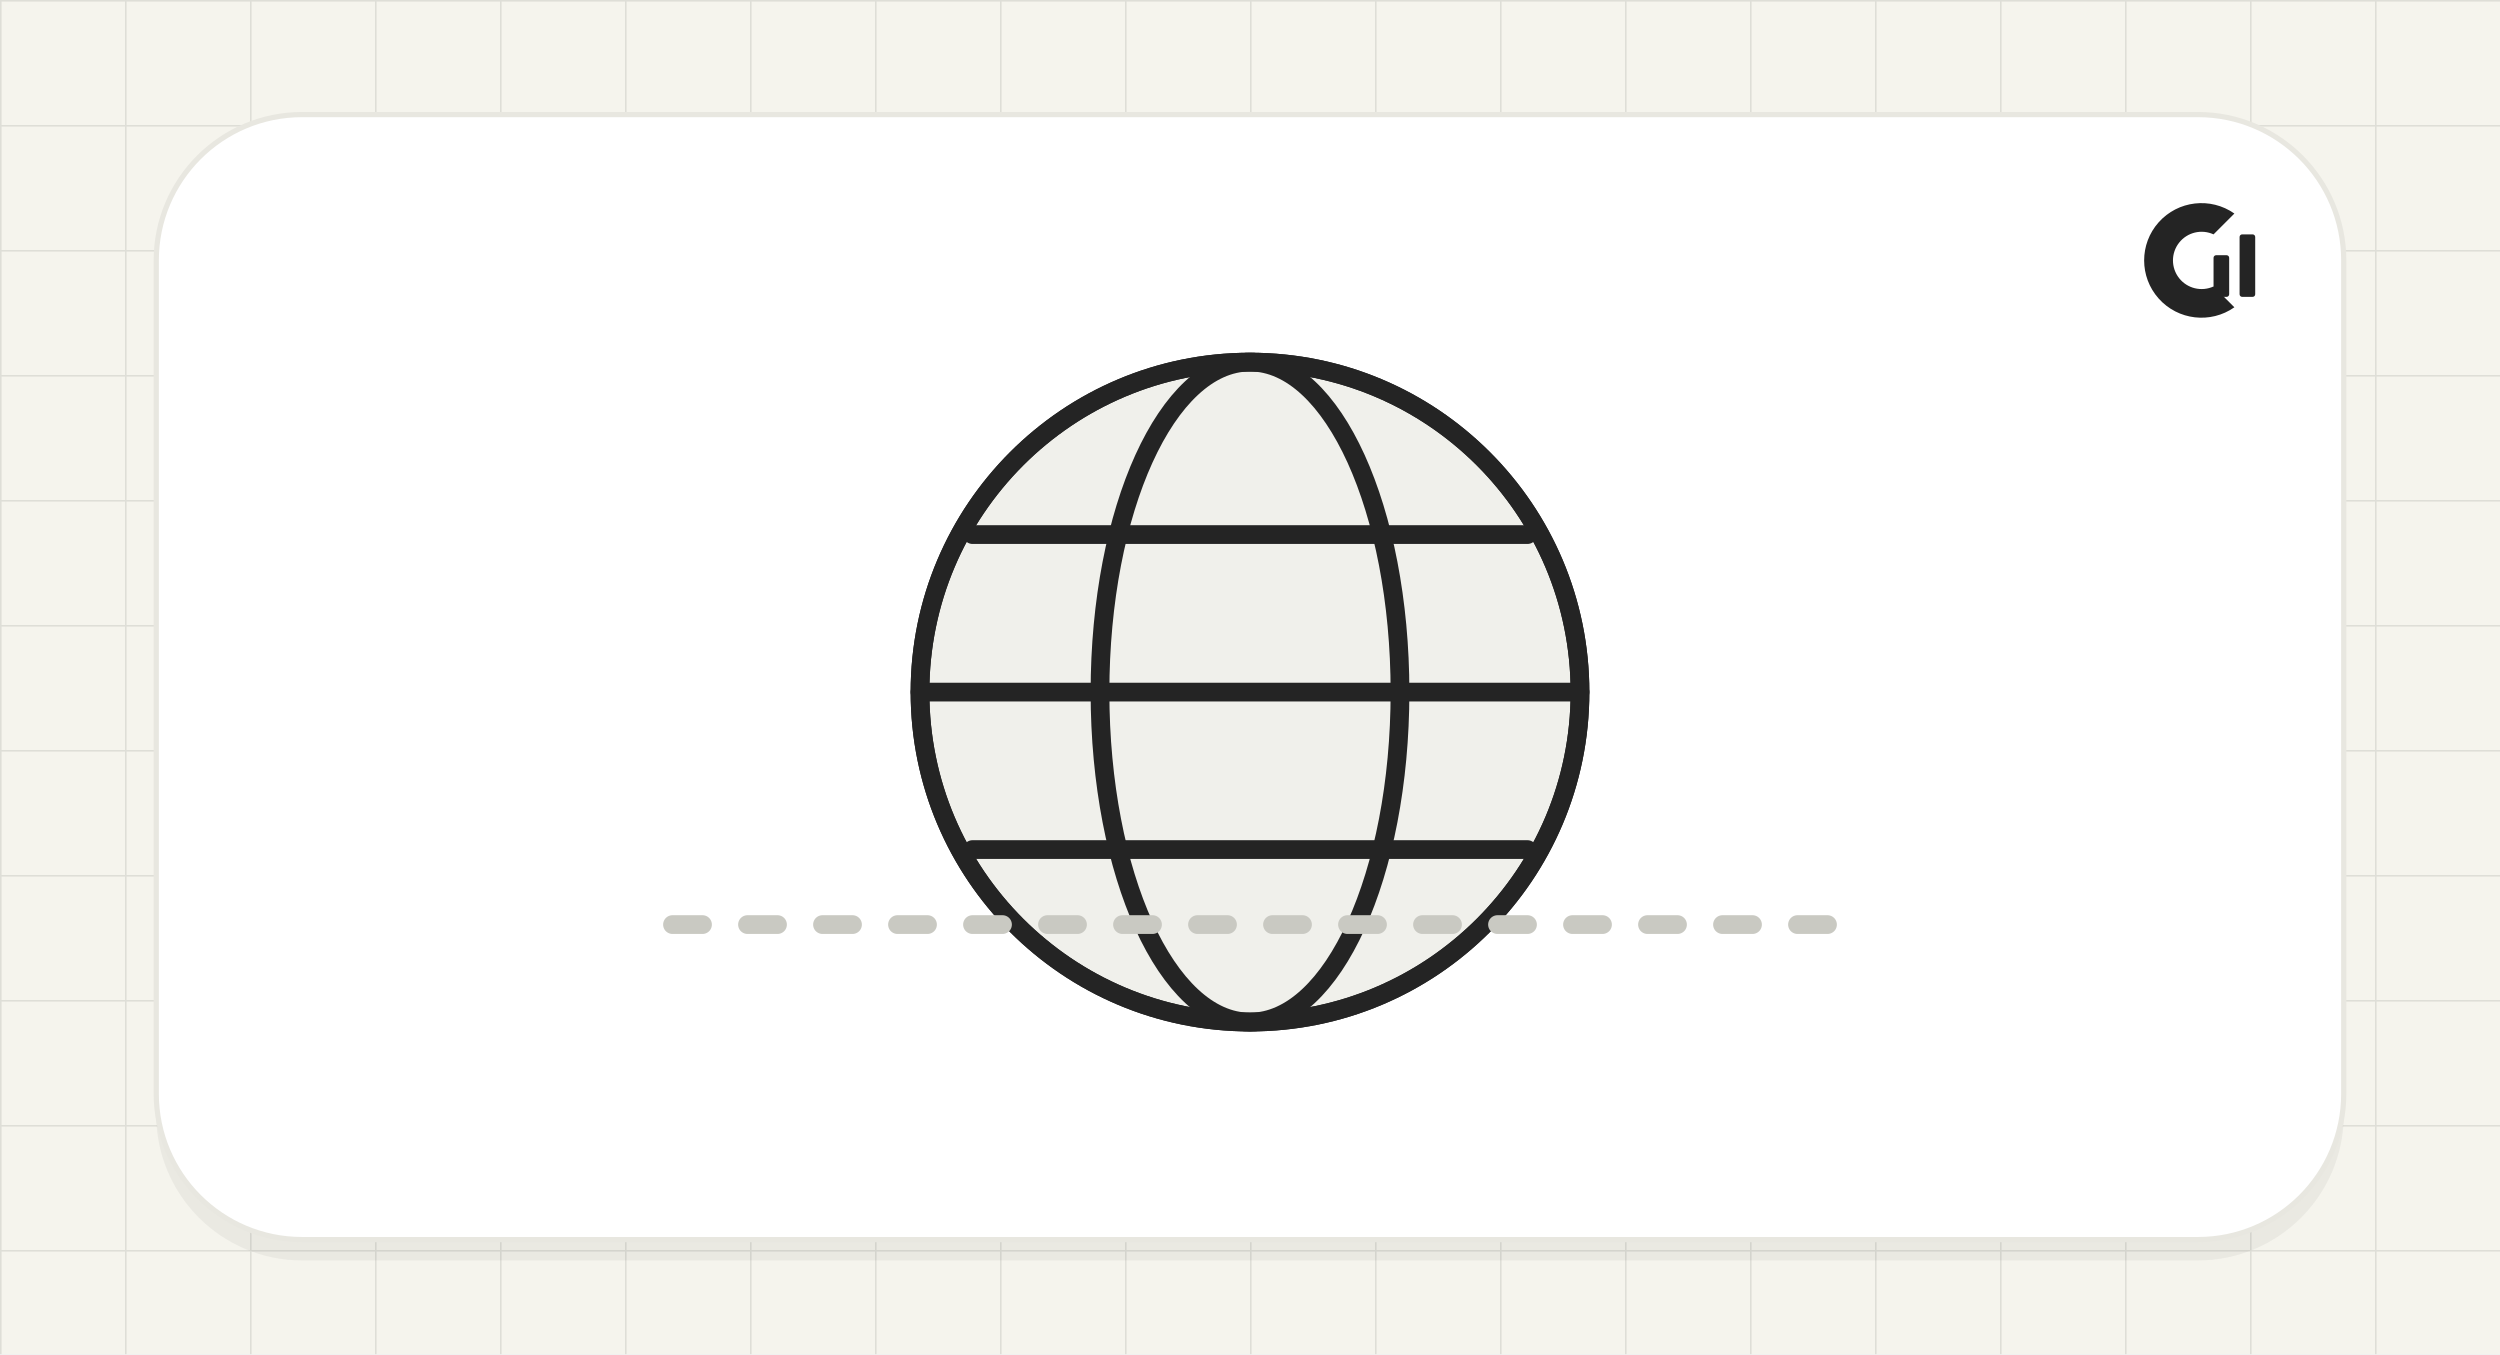
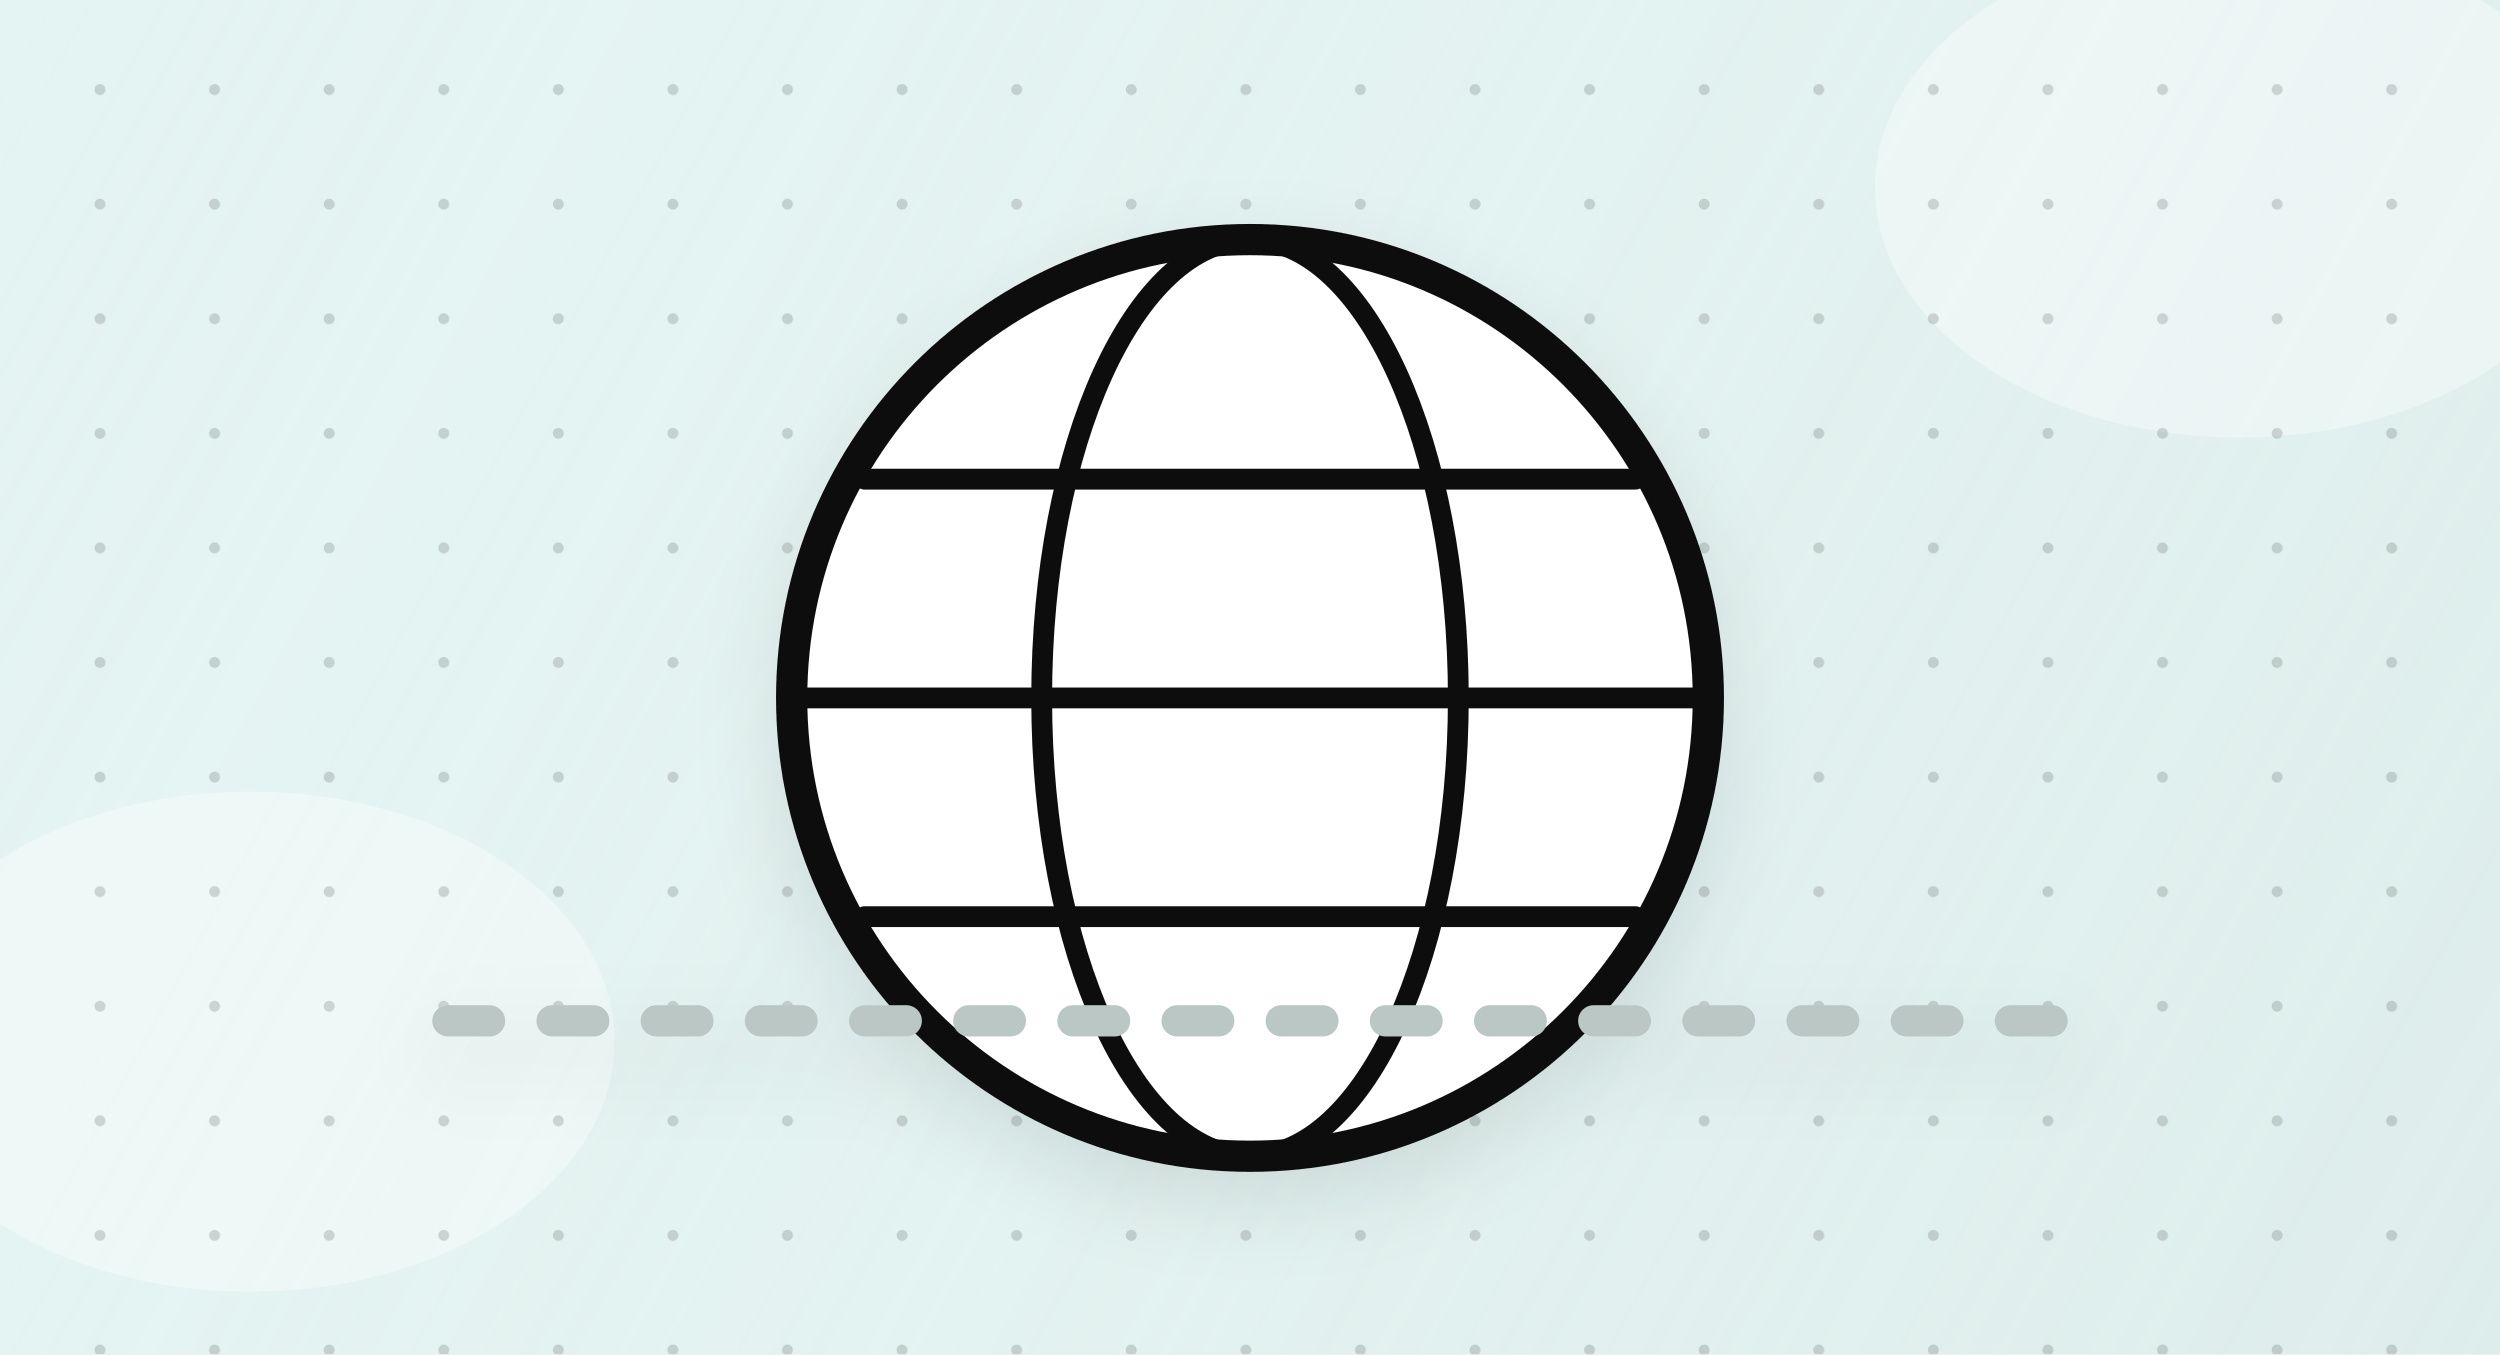
- <svg xmlns="http://www.w3.org/2000/svg" viewBox="0 0 480 260" fill="none" aria-hidden="true" data-cover-system="compare-v2">
+ <svg xmlns="http://www.w3.org/2000/svg" viewBox="0 0 480 260" fill="none" role="img" aria-hidden="true">
+   <rect width="480" height="260" fill="#E4F4F2" />
+   <rect width="480" height="260" fill="url(#wash-vpn-clients)" opacity="0.85" />
  <defs>
-     <pattern id="grid" width="24" height="24" patternUnits="userSpaceOnUse">
-       <path d="M24 0H0V24" stroke="#DEDED7" stroke-width="0.6" />
+     <linearGradient id="wash-vpn-clients" x1="0" y1="0" x2="480" y2="260" gradientUnits="userSpaceOnUse">
+       <stop stop-color="#ECF7F6" stop-opacity="0.0" />
+       <stop offset="1" stop-color="#CFDDDC" stop-opacity="0.35" />
+     </linearGradient>
+     <filter id="soft-vpn-clients" x="-20%" y="-20%" width="140%" height="140%">
+       <feDropShadow dx="0" dy="6" stdDeviation="8" flood-color="#111111" flood-opacity="0.10" />
+     </filter>
+     <pattern id="dots-vpn-clients" width="22" height="22" patternUnits="userSpaceOnUse" patternTransform="translate(18,16)">
+       <circle cx="1.2" cy="1.2" r="1.05" fill="#111111" opacity="0.35" />
    </pattern>
  </defs>
-   <rect width="480" height="260" fill="#F5F4ED" />
-   <rect width="480" height="260" fill="url(#grid)" />
-   <rect x="30" y="26" width="420" height="216" rx="28" fill="#242424" opacity=".055" />
-   <rect x="30" y="22" width="420" height="216" rx="28" fill="#FFFFFF" stroke="#E8E7E0" />
-   <g transform="translate(67.2 36.4) scale(.72)">
-     <g data-cover-art="true">
-       <g transform="translate(140,28)">
-         <circle cx="100" cy="106" r="88" fill="#F0F0EB" stroke="#242424" stroke-width="5" stroke-linejoin="round" />
-         <ellipse cx="100" cy="106" rx="40" ry="88" fill="none" stroke="#242424" stroke-width="5" />
-         <path d="M12 106h176M26 64h148M26 148h148" stroke="#242424" stroke-width="5" stroke-linecap="round" />
-         <circle cx="100" cy="106" r="88" fill="none" stroke="#242424" stroke-width="5" />
-       </g>
-       <path d="M86 196h308" stroke="#C9C9C2" stroke-width="5" stroke-linecap="round" stroke-dasharray="8 12" />
+   <ellipse cx="48" cy="200" rx="70" ry="48" fill="#FFFFFF" opacity="0.35" />
+   <ellipse cx="430" cy="36" rx="70" ry="48" fill="#FFFFFF" opacity="0.35" />
+   <rect width="480" height="260" fill="url(#dots-vpn-clients)" opacity="0.45" />
+   <g filter="url(#soft-vpn-clients)">
+     <g transform="translate(140,28)">
+       <circle cx="100" cy="106" r="88" fill="#FFFFFF" />
+       <ellipse cx="100" cy="106" rx="40" ry="88" fill="none" stroke="#111111" stroke-width="4" />
+       <path d="M12 106h176M26 64h148M26 148h148" stroke="#111111" stroke-width="4" stroke-linecap="round" />
+       <circle cx="100" cy="106" r="88" fill="none" stroke="#111111" stroke-width="6" />
    </g>
-   </g>
-   <g transform="translate(410 38)" fill="#242424">
-     <path d="M19 3A11 11 0 1 0 19 21L15 17A5.5 5.5 0 1 1 15 7Z" />
-     <rect x="15" y="11" width="3" height="8" rx=".5" />
-     <rect x="20" y="7" width="3" height="12" rx=".5" />
+     <path d="M86 196h308" stroke="#BAC7C5" stroke-width="6" stroke-linecap="round" stroke-dasharray="8 12" />
  </g>
</svg>
